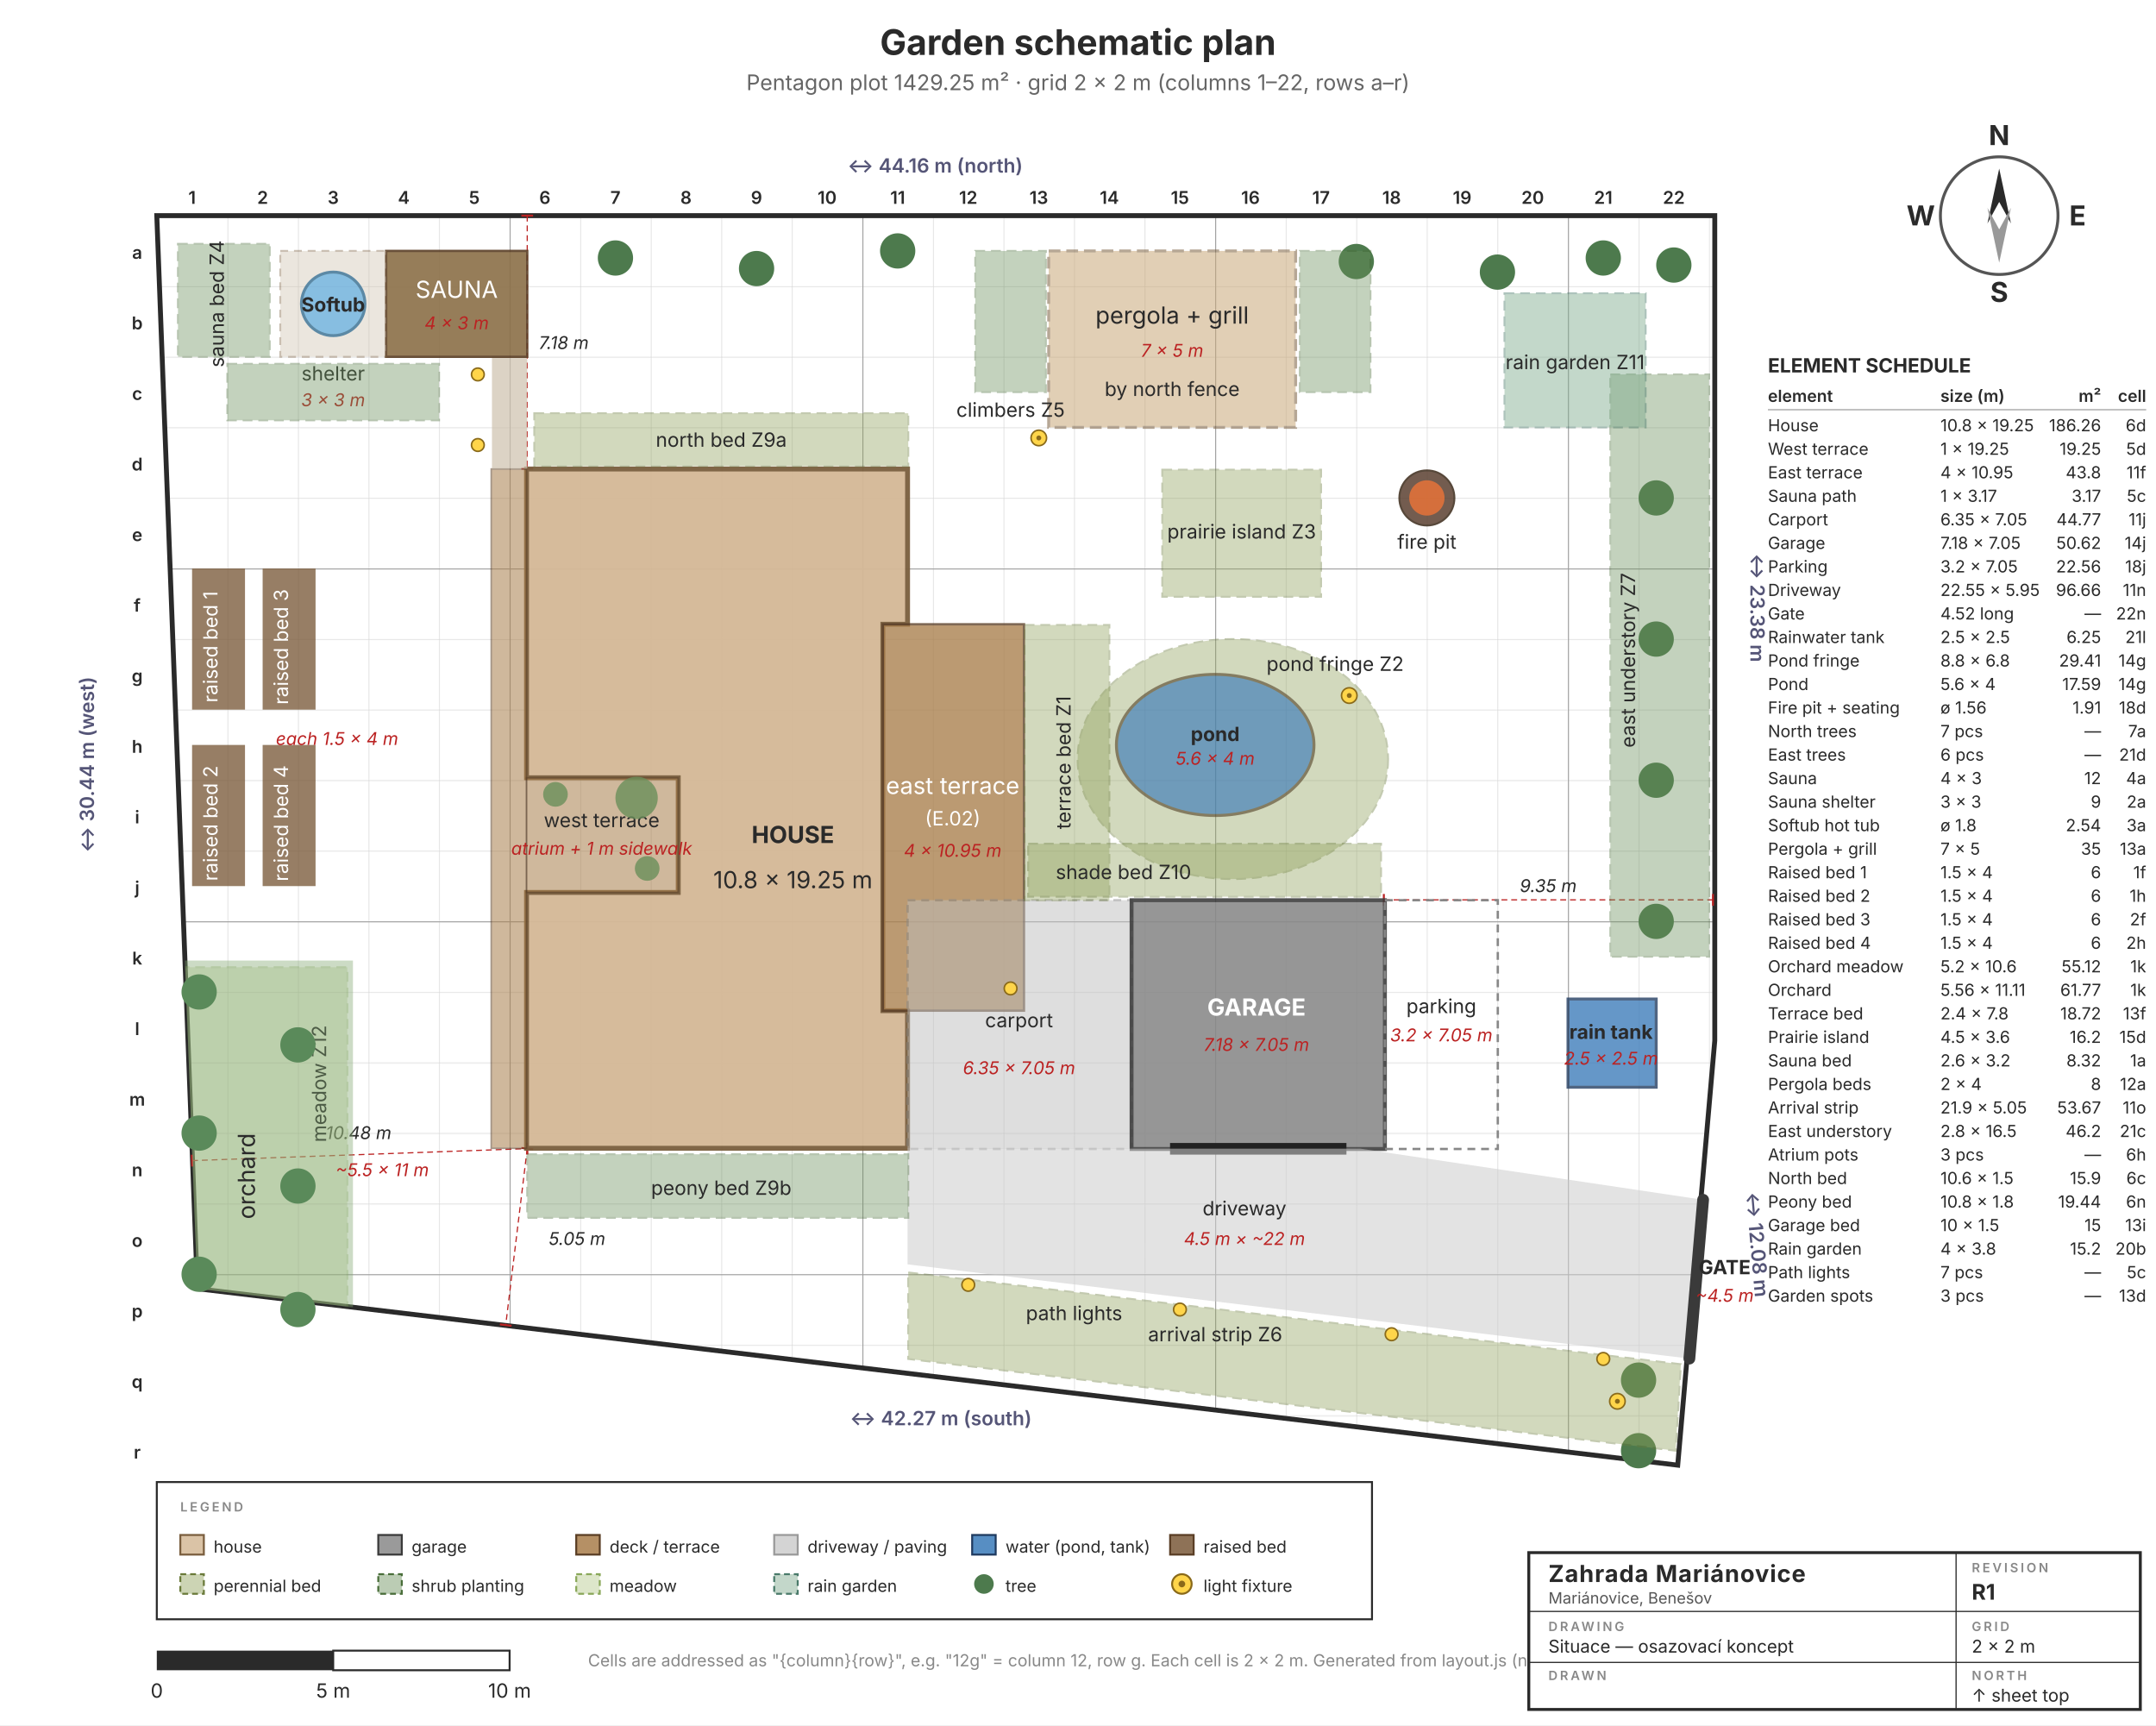
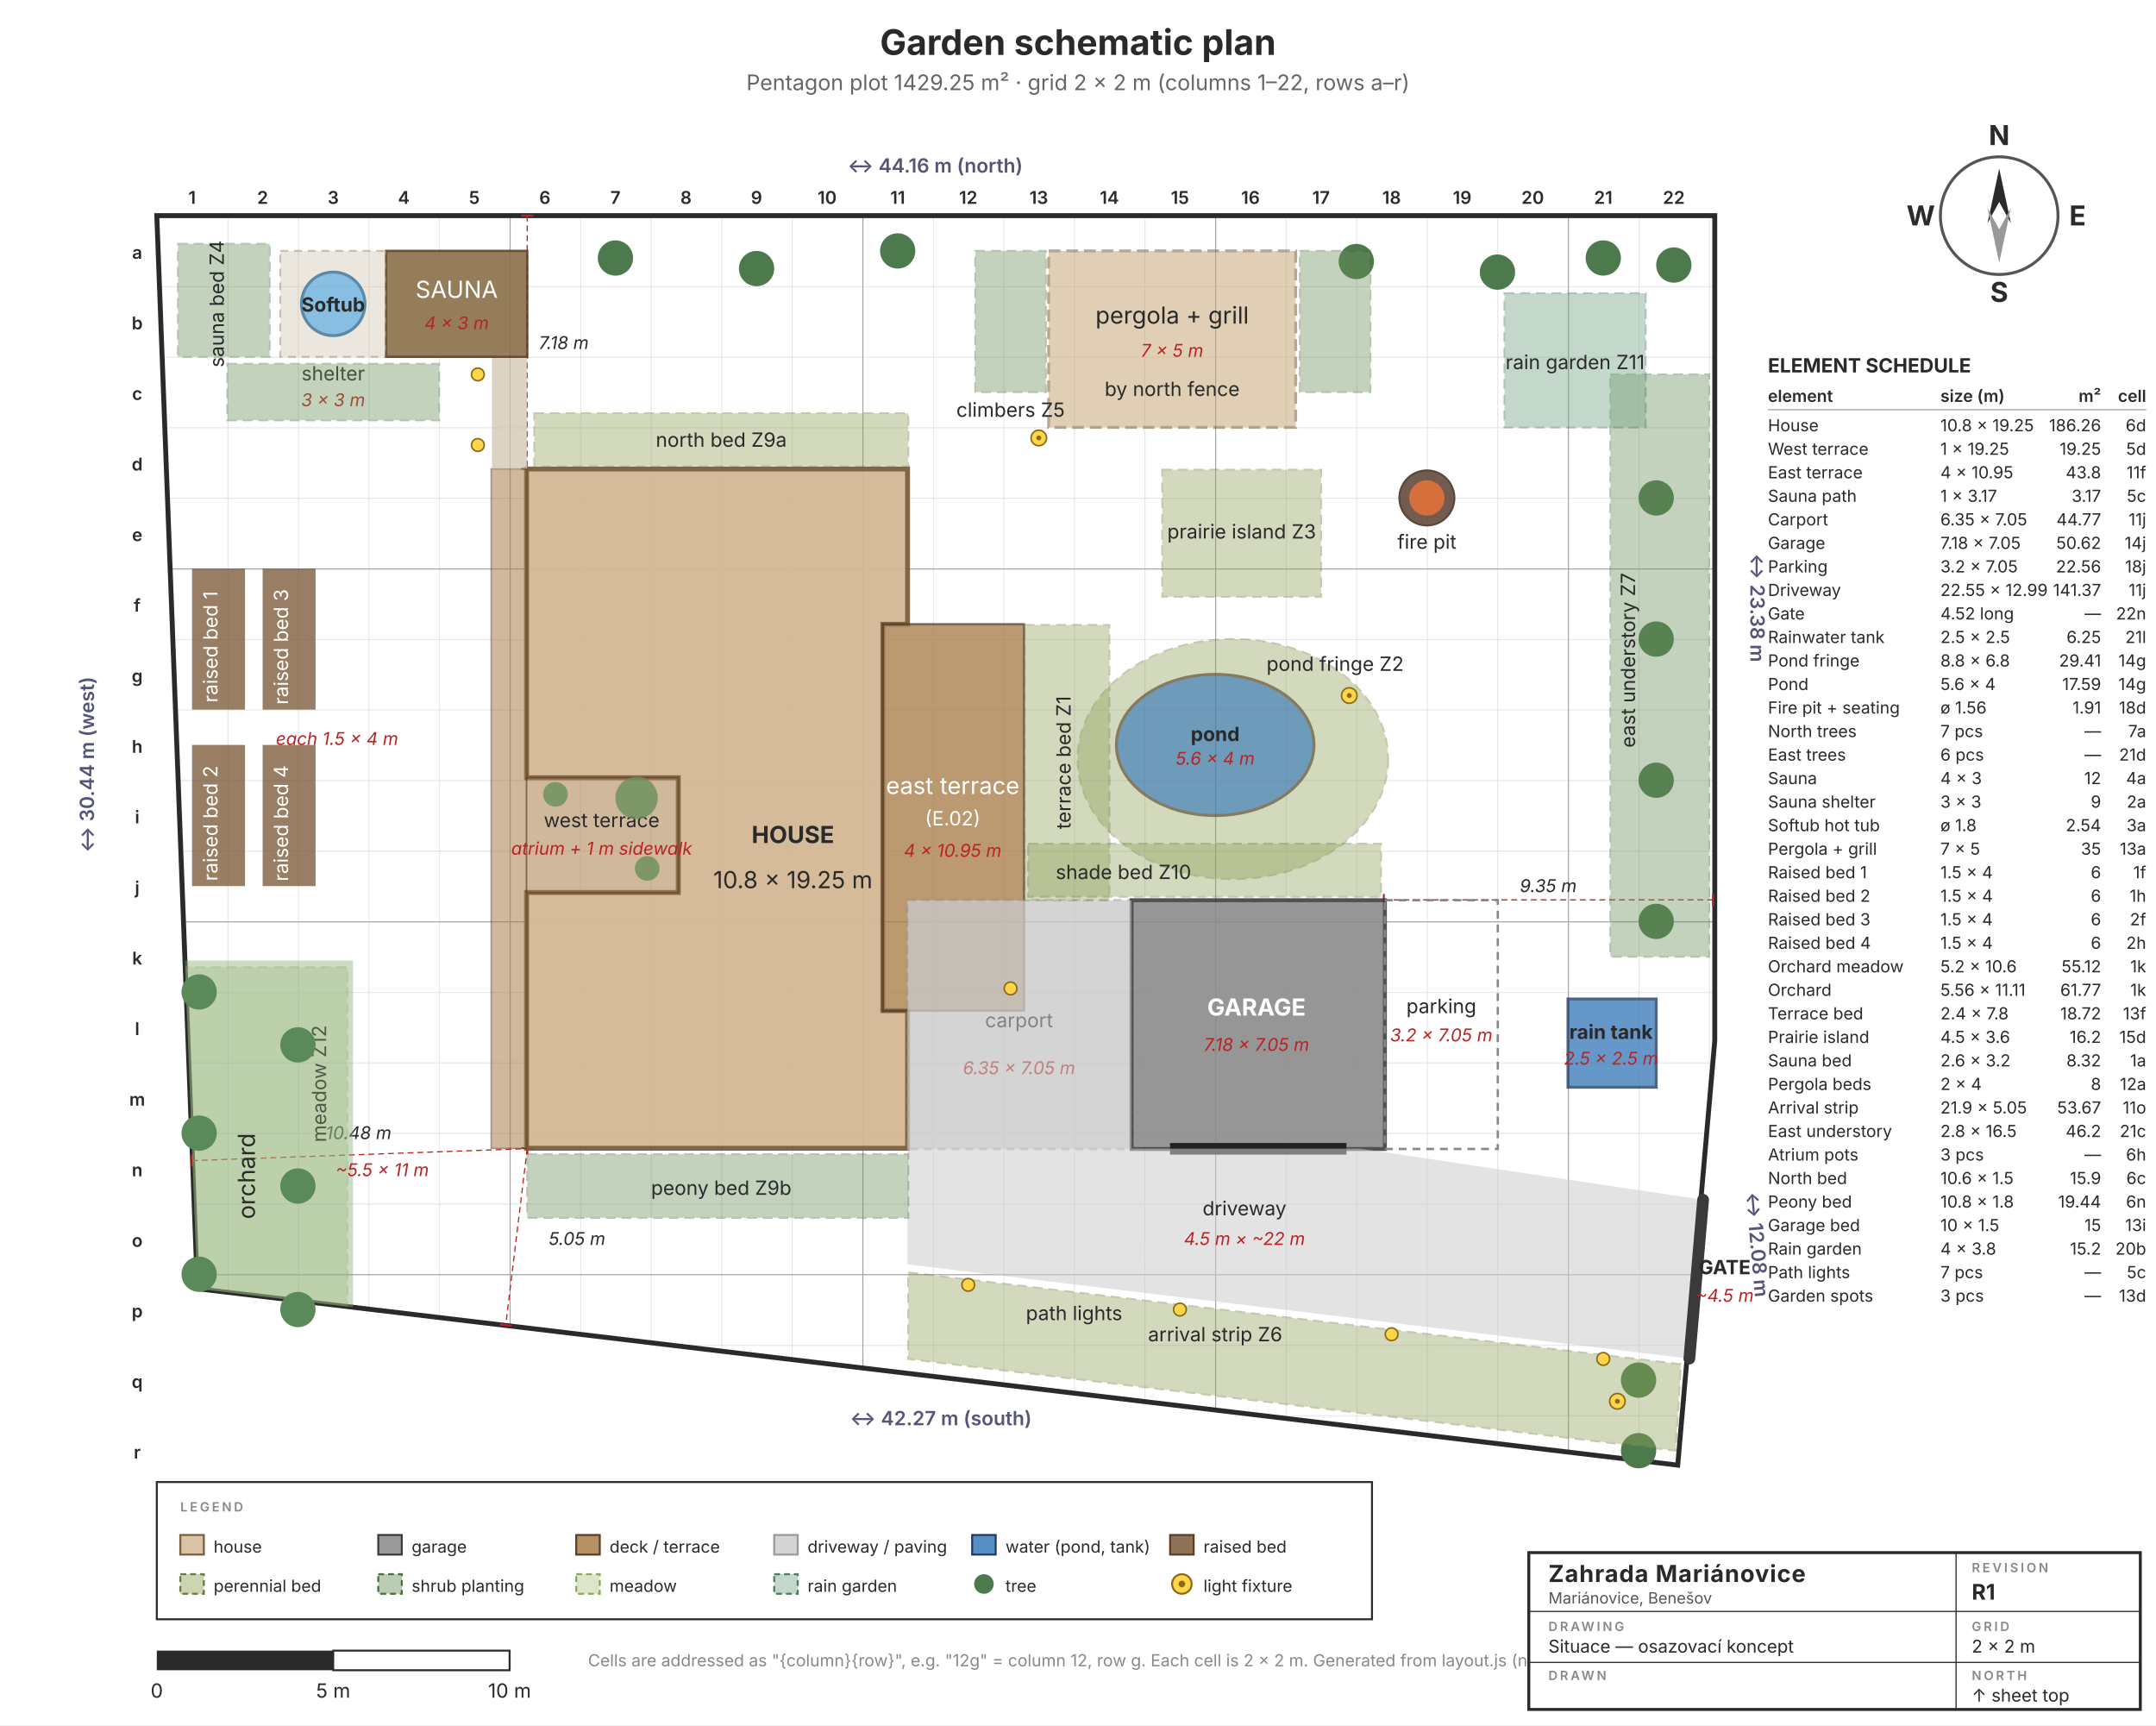
<svg xmlns="http://www.w3.org/2000/svg" viewBox="0 0 1100 880" font-family="-apple-system, BlinkMacSystemFont, sans-serif">
  <defs>
    <pattern id="cellgrid" width="36" height="36" patternUnits="userSpaceOnUse">
      <path d="M 36 0 L 0 0 0 36" fill="none" stroke="#d8d8d8" stroke-width="0.6" />
    </pattern>
    <pattern id="majorgrid" x="0" y="0" width="180" height="180" patternUnits="userSpaceOnUse">
      <rect width="180" height="180" fill="url(#cellgrid)" />
      <path d="M 180 0 L 0 0 0 180" fill="none" stroke="#a0a0a0" stroke-width="1" />
    </pattern>
    <clipPath id="plotShape">
      <polygon points="0,0 794.88,0 794.88,420.84 775.98,637.38 20.7,547.38" />
    </clipPath>
  </defs>
  <style>
    text { font-family: -apple-system, sans-serif; fill: #2a2a2a; }
    .title { font-size: 18px; font-weight: 700; text-anchor: middle; }
    .subtitle { font-size: 11px; fill: #666; text-anchor: middle; }
    .lbl { font-size: 12px; text-anchor: middle; }
    .lbl-w { font-size: 12px; text-anchor: middle; fill: white; }
    .lbl-sm { font-size: 10px; text-anchor: middle; }
    .lbl-sm-w { font-size: 10px; text-anchor: middle; fill: white; }
    .compass { font-size: 14px; font-weight: 700; text-anchor: middle; }
    .strana { font-size: 10px; fill: #557; font-weight: 600; text-anchor: middle; }
    .dim { font-size: 9px; fill: #b22; text-anchor: middle; font-style: italic; }
    .axis { font-size: 9px; fill: #555; text-anchor: middle; font-weight: 600; }
    .tb-proj { font-size: 12px; font-weight: 700; letter-spacing: 0.4px; }
    .tb-sub { font-size: 8px; fill: #555; }
    .tb-lbl { font-size: 6.5px; fill: #888; font-weight: 600; letter-spacing: 1.2px; }
    .tb-val { font-size: 9px; }
    .tb-rev { font-size: 11px; font-weight: 700; }
    .leg { font-size: 8.5px; }
    .note { font-size: 8.5px; fill: #888; }
  </style>
  <rect x="0" y="0" width="1100" height="880" fill="white" />
  <text x="550" y="28" class="title">Garden schematic plan</text>
  <text x="550" y="46" class="subtitle">Pentagon plot 1429.25 m² · grid 2 × 2 m (columns 1–22, rows a–r)</text>
  <g transform="translate(80, 110)">
    <g clip-path="url(#plotShape)">
      <rect x="-50" y="-10" width="900" height="700" fill="url(#majorgrid)" />
    </g>
    <polygon points="0,0 794.88,0 794.88,420.84 775.98,637.38 20.7,547.38" fill="none" stroke="#2a2a2a" stroke-width="2.5" />
    <g class="axis-labels" font-size="9" fill="#555" text-anchor="middle" font-weight="600">
      <text x="18" y="-6">1</text>
      <text x="54" y="-6">2</text>
      <text x="90" y="-6">3</text>
      <text x="126" y="-6">4</text>
      <text x="162" y="-6">5</text>
      <text x="198" y="-6">6</text>
      <text x="234" y="-6">7</text>
      <text x="270" y="-6">8</text>
      <text x="306" y="-6">9</text>
      <text x="342" y="-6">10</text>
      <text x="378" y="-6">11</text>
      <text x="414" y="-6">12</text>
      <text x="450" y="-6">13</text>
      <text x="486" y="-6">14</text>
      <text x="522" y="-6">15</text>
      <text x="558" y="-6">16</text>
      <text x="594" y="-6">17</text>
      <text x="630" y="-6">18</text>
      <text x="666" y="-6">19</text>
      <text x="702" y="-6">20</text>
      <text x="738" y="-6">21</text>
      <text x="774" y="-6">22</text>
    </g>
    <g class="axis-labels" font-size="9" fill="#555" text-anchor="middle" font-weight="600">
      <text x="-10" y="22">a</text>
      <text x="-10" y="58">b</text>
      <text x="-10" y="94">c</text>
      <text x="-10" y="130">d</text>
      <text x="-10" y="166">e</text>
      <text x="-10" y="202">f</text>
      <text x="-10" y="238">g</text>
      <text x="-10" y="274">h</text>
      <text x="-10" y="310">i</text>
      <text x="-10" y="346">j</text>
      <text x="-10" y="382">k</text>
      <text x="-10" y="418">l</text>
      <text x="-10" y="454">m</text>
      <text x="-10" y="490">n</text>
      <text x="-10" y="526">o</text>
      <text x="-10" y="562">p</text>
      <text x="-10" y="598">q</text>
      <text x="-10" y="634">r</text>
    </g>
    <text x="397.08" y="-21.96" class="strana">↔ 44.16 m (north)</text>
    <text x="813.06" y="199.98" class="strana" transform="rotate(90, 813.06, 199.98)">↔ 23.38 m</text>
    <text x="813.06" y="525.06" class="strana" transform="rotate(85, 813.06, 525.06)">↔ 12.08 m</text>
    <text x="399.96" y="617.04" class="strana">↔ 42.27 m (south)</text>
    <text x="-32.04" y="280.08" class="strana" transform="rotate(-90, -32.04, 280.08)">↔ 30.44 m (west)</text>
    <g stroke="#b22" stroke-width="0.6" fill="#b22">
      <line x1="189" y1="0" x2="189" y2="129.06" stroke-dasharray="3,2" />
      <line x1="186" y1="0" x2="192" y2="0" stroke-width="1" />
      <line x1="186" y1="129.06" x2="192" y2="129.06" stroke-width="1" />
      <text x="194.94" y="68.04" font-size="9" font-style="italic" stroke="none" text-anchor="start">7.18 m</text>
      <line x1="18" y1="482.04" x2="189" y2="475.92" stroke-dasharray="3,2" />
      <line x1="18.11" y1="485.04" x2="17.89" y2="479.04" stroke-width="1" />
      <line x1="189.11" y1="478.92" x2="188.89" y2="472.92" stroke-width="1" />
      <text x="102.96" y="471.06" font-size="9" font-style="italic" stroke="none" text-anchor="middle">10.48 m</text>
      <line x1="189" y1="475.92" x2="178.02" y2="565.92" stroke-dasharray="3,2" />
      <line x1="186.02" y1="475.56" x2="191.98" y2="476.28" stroke-width="1" />
      <line x1="175.04" y1="565.56" x2="181" y2="566.28" stroke-width="1" />
      <text x="199.98" y="525.06" font-size="9" font-style="italic" stroke="none" text-anchor="start">5.05 m</text>
      <line x1="626.04" y1="349.02" x2="793.98" y2="349.02" stroke-dasharray="3,2" />
      <line x1="626.04" y1="352.02" x2="626.04" y2="346.02" stroke-width="1" />
      <line x1="793.98" y1="352.02" x2="793.98" y2="346.02" stroke-width="1" />
      <text x="709.92" y="345.06" font-size="9" font-style="italic" stroke="none" text-anchor="middle">9.35 m</text>
    </g>
    <g class="el" data-id="house">
      <polygon points="188.64,129.24 383.04,129.24 383.04,208.44 370.44,208.44 370.44,405.54 383.04,405.54 383.04,475.74 188.64,475.74 188.64,345.24 266.04,345.24 266.04,286.74 188.64,286.74" fill="#d4b896" opacity="0.95" stroke="#7a5e3e" stroke-width="2.5" />
      <text x="324.54" y="320.04" class="lbl" font-size="20" font-weight="700">HOUSE</text>
      <text x="324.54" y="343.08" class="lbl">10.8 × 19.25 m</text>
    </g>
    <g class="el" data-id="westTerrace">
      <rect x="170.64" y="129.24" width="18" height="346.5" fill="#a87d4a" opacity="0.55" stroke="#5a3e25" stroke-width="0.8" />
      <rect x="188.64" y="286.74" width="77.4" height="58.5" fill="#a87d4a" opacity="0.55" stroke="#5a3e25" stroke-width="0.8" />
      <text x="226.98" y="311.94" class="lbl-sm">west terrace</text>
      <text x="226.98" y="325.98" class="dim">atrium + 1 m sidewalk</text>
    </g>
    <g class="el" data-id="eastTerrace">
      <rect x="370.44" y="208.44" width="72" height="197.1" fill="#a87d4a" opacity="0.78" stroke="#5a3e25" stroke-width="1.2" />
      <text x="406.08" y="295.02" class="lbl-w">east terrace</text>
      <text x="406.08" y="311.04" class="lbl-sm-w">(E.02)</text>
      <text x="406.08" y="327.06" class="dim" fill="#fff">4 × 10.95 m</text>
    </g>
    <g class="el" data-id="saunaPath">
      <rect x="171" y="72" width="18" height="57.06" fill="#cdc1ad" opacity="0.7" />
    </g>
    <g class="el" data-id="carport">
      <rect x="383.04" y="349.2" width="114.3" height="126.9" fill="#bdbdbd" opacity="0.5" stroke="#888" stroke-width="1.2" stroke-dasharray="4,3" />
      <text x="439.92" y="414" class="lbl-sm">carport</text>
      <text x="439.92" y="437.94" class="dim">6.35 × 7.05 m</text>
    </g>
    <g class="el" data-id="garage">
      <rect x="497.34" y="349.2" width="129.24" height="126.9" fill="#888" opacity="0.88" stroke="#3a3a3a" stroke-width="2" />
      <rect x="516.96" y="473.04" width="90" height="5.94" fill="#222" />
      <text x="561.06" y="408.06" class="lbl-w" font-size="14" font-weight="700">GARAGE</text>
      <text x="561.06" y="426.06" class="dim" fill="#fff">7.18 × 7.05 m</text>
    </g>
    <g class="el" data-id="parking">
      <rect x="626.58" y="349.2" width="57.6" height="126.9" fill="none" stroke="#888" stroke-width="1.2" stroke-dasharray="4,3" />
      <text x="655.38" y="406.8" class="lbl-sm" fill="#666">parking</text>
      <text x="655.38" y="421.2" class="dim">3.2 × 7.05 m</text>
    </g>
    <g class="el" data-id="driveway">
-       <polygon points="383.04,475.92 613.98,475.92 788.94,502.02 781.92,583.02 383.04,534.96" fill="#cccccc" opacity="0.55" />
+       <polygon points="383.04,349.2 497.34,349.2 497.34,475.92 613.98,475.92 788.94,502.02 781.92,583.02 383.04,534.96" fill="#cccccc" opacity="0.55" />
      <text x="554.94" y="509.94" class="lbl-sm">driveway</text>
      <text x="554.94" y="525.06" class="dim">4.5 m × ~22 m</text>
    </g>
    <g class="el" data-id="gate">
      <line x1="788.94" y1="502.02" x2="781.92" y2="583.02" fill="none" stroke="#3a3a3a" stroke-width="6" stroke-linecap="round" />
      <text x="799.92" y="540" class="lbl-sm" font-weight="700" text-anchor="start">GATE</text>
      <text x="799.92" y="554.04" class="dim" text-anchor="start">~4.5 m</text>
    </g>
    <g class="el" data-id="rainTank">
      <rect x="720" y="399.6" width="45" height="45" fill="#3a7ab8" opacity="0.78" stroke="#1f3a5f" stroke-width="1.5" />
      <text x="741.96" y="419.94" class="lbl-sm" fill="#fff" font-weight="700">rain tank</text>
      <text x="741.96" y="433.08" class="dim" fill="#fff">2.5 × 2.5 m</text>
    </g>
    <g class="el" data-id="pondFringe">
      <ellipse cx="549" cy="277.2" rx="79.2" ry="61.2" fill="#8fa05a" opacity="0.4" stroke="#6a7a3a" stroke-width="1" stroke-dasharray="5,3" />
      <text x="601.2" y="232.2" class="lbl-sm" fill="#3a5a28">pond fringe Z2</text>
    </g>
    <g class="el" data-id="pond">
      <ellipse cx="540" cy="270" rx="50.4" ry="36" fill="#3a7ab8" opacity="0.65" stroke="#5a4a30" stroke-width="1.5" />
      <text x="540" y="268.02" class="lbl-sm" fill="#fff" font-weight="700">pond</text>
      <text x="540" y="280.08" class="dim" fill="#fff">5.6 × 4 m</text>
    </g>
    <g class="el" data-id="firePit">
      <circle cx="648" cy="144" r="14.04" fill="#5a4030" opacity="0.85" stroke="#3a2818" stroke-width="1" />
      <circle cx="648" cy="144" r="9" fill="#ff7733" opacity="0.7" />
      <text x="648" y="169.92" class="lbl-sm" fill="#5a4828">fire pit</text>
    </g>
    <g class="el" data-id="northTrees">
      <circle cx="234" cy="21.6" r="9" fill="#4d7a4d" />
      <circle cx="306" cy="27" r="9" fill="#4d7a4d" />
      <circle cx="378" cy="18" r="9" fill="#4d7a4d" />
      <circle cx="612" cy="23.4" r="9" fill="#4d7a4d" />
      <circle cx="684" cy="28.8" r="9" fill="#4d7a4d" />
      <circle cx="738" cy="21.6" r="9" fill="#4d7a4d" />
      <circle cx="774" cy="25.2" r="9" fill="#4d7a4d" />
    </g>
    <g class="el" data-id="eastTrees">
      <circle cx="765" cy="144" r="9" fill="#4d7a4d" />
      <circle cx="765" cy="216" r="9" fill="#4d7a4d" />
      <circle cx="765" cy="288" r="9" fill="#4d7a4d" />
      <circle cx="765" cy="360" r="9" fill="#4d7a4d" />
      <circle cx="756" cy="594" r="9" fill="#4d7a4d" />
      <circle cx="756" cy="630" r="9" fill="#4d7a4d" />
    </g>
    <g class="el" data-id="sauna">
      <rect x="117" y="18" width="72" height="54" fill="#8b6f47" opacity="0.9" stroke="#5a3e25" stroke-width="1.2" />
      <text x="153" y="41.94" class="lbl-w">SAUNA</text>
      <text x="153" y="57.96" class="dim" fill="#fff">4 × 3 m</text>
    </g>
    <g class="el" data-id="saunaShelter">
      <rect x="63" y="18" width="54" height="54" fill="#cdc1ad" opacity="0.4" stroke="#7a5e3e" stroke-width="1" stroke-dasharray="4,3" />
      <text x="90" y="84.06" class="lbl-sm" fill="#5a4828">shelter</text>
      <text x="90" y="97.2" class="dim">3 × 3 m</text>
    </g>
    <g class="el" data-id="softub">
      <circle cx="90" cy="45" r="16.2" fill="#5dade2" opacity="0.7" stroke="#1f618d" stroke-width="1.5" />
      <text x="90" y="48.96" class="lbl-sm" fill="#1f3a5f" font-weight="700">Softub</text>
    </g>
    <g class="el" data-id="pergola">
      <rect x="455.04" y="18" width="126" height="90" fill="#c8a878" opacity="0.55" stroke="#7a5e3e" stroke-width="1.5" stroke-dasharray="6,3" />
      <text x="518.04" y="55.08" class="lbl">pergola + grill</text>
      <text x="518.04" y="72" class="dim">7 × 5 m</text>
      <text x="518.04" y="91.98" class="lbl-sm" fill="#5a4828">by north fence</text>
    </g>
    <g class="el" data-id="raisedBed1">
      <rect x="18" y="180" width="27" height="72" fill="#7a5a3a" opacity="0.78" />
      <text x="30.96" y="219.96" class="lbl-sm-w" transform="rotate(-90, 30.96, 219.96)">raised bed 1</text>
    </g>
    <g class="el" data-id="raisedBed2">
      <rect x="18" y="270" width="27" height="72" fill="#7a5a3a" opacity="0.78" />
      <text x="30.96" y="309.96" class="lbl-sm-w" transform="rotate(-90, 30.96, 309.96)">raised bed 2</text>
    </g>
    <g class="el" data-id="raisedBed3">
      <rect x="54" y="180" width="27" height="72" fill="#7a5a3a" opacity="0.78" />
      <text x="66.96" y="219.96" class="lbl-sm-w" transform="rotate(-90, 66.96, 219.96)">raised bed 3</text>
    </g>
    <g class="el" data-id="raisedBed4">
      <rect x="54" y="270" width="27" height="72" fill="#7a5a3a" opacity="0.78" />
      <text x="66.96" y="309.96" class="lbl-sm-w" transform="rotate(-90, 66.96, 309.96)">raised bed 4</text>
      <text x="91.98" y="270" class="dim" text-anchor="start">each 1.5 × 4 m</text>
    </g>
    <g class="el" data-id="orchardMeadow">
      <g clip-path="url(#plotShape)">
        <rect x="3.6" y="383.4" width="93.6" height="190.8" fill="#b5c98a" opacity="0.35" stroke="#8aa85a" stroke-width="1" stroke-dasharray="5,3" />
      </g>
      <text x="86.4" y="442.8" class="lbl-sm" fill="#3a5a28" transform="rotate(-90, 86.4, 442.8)">meadow Z12</text>
    </g>
    <g class="el" data-id="orchard">
      <g clip-path="url(#plotShape)">
        <rect x="0" y="379.98" width="100.08" height="199.98" fill="#7fa66f" opacity="0.4" />
      </g>
      <circle cx="21.6" cy="396" r="9" fill="#5a8a5a" />
      <circle cx="72" cy="423" r="9" fill="#5a8a5a" />
      <circle cx="21.6" cy="468" r="9" fill="#5a8a5a" />
      <circle cx="72" cy="495" r="9" fill="#5a8a5a" />
      <circle cx="21.6" cy="540" r="9" fill="#5a8a5a" />
      <circle cx="72" cy="558" r="9" fill="#5a8a5a" />
      <text x="50.04" y="489.96" class="lbl" transform="rotate(-90, 50.04, 489.96)">orchard</text>
      <text x="115.02" y="489.96" class="dim" text-anchor="start">~5.5 × 11 m</text>
    </g>
    <g class="el" data-id="bedTerrace">
      <rect x="442.8" y="208.8" width="43.2" height="140.4" fill="#8fa05a" opacity="0.4" stroke="#6a7a3a" stroke-width="1" stroke-dasharray="5,3" />
      <text x="466.2" y="279" class="lbl-sm" fill="#3a5a28" transform="rotate(-90, 466.2, 279)">terrace bed Z1</text>
    </g>
    <g class="el" data-id="prairieIsland">
      <rect x="513" y="129.6" width="81" height="64.8" fill="#8fa05a" opacity="0.4" stroke="#6a7a3a" stroke-width="1" stroke-dasharray="5,3" />
      <text x="553.5" y="164.7" class="lbl-sm" fill="#3a5a28">prairie island Z3</text>
    </g>
    <g class="el" data-id="saunaBed">
      <rect x="10.8" y="14.4" width="46.8" height="57.6" fill="#6a8e5a" opacity="0.4" stroke="#4a6e3a" stroke-width="1" stroke-dasharray="5,3" />
      <rect x="36" y="75.6" width="108" height="28.8" fill="#6a8e5a" opacity="0.4" stroke="#4a6e3a" stroke-width="1" stroke-dasharray="5,3" />
      <text x="34.2" y="45" class="lbl-sm" fill="#3a5a28" transform="rotate(-90, 34.2, 45)">sauna bed Z4</text>
    </g>
    <g class="el" data-id="pergolaBeds">
      <rect x="417.6" y="18" width="36" height="72" fill="#6a8e5a" opacity="0.4" stroke="#4a6e3a" stroke-width="1" stroke-dasharray="5,3" />
      <rect x="583.2" y="18" width="36" height="72" fill="#6a8e5a" opacity="0.4" stroke="#4a6e3a" stroke-width="1" stroke-dasharray="5,3" />
      <text x="435.6" y="102.6" class="lbl-sm" fill="#3a5a28">climbers Z5</text>
    </g>
    <g class="el" data-id="arrivalStrip">
      <polygon points="383.4,539.1 777.6,585.9 774.9,630 383.4,583.2" fill="#8fa05a" opacity="0.4" stroke="#6a7a3a" stroke-width="1" stroke-dasharray="5,3" />
      <text x="540" y="574.2" class="lbl-sm" fill="#3a5a28">arrival strip Z6</text>
    </g>
    <g class="el" data-id="eastUnderstory">
      <rect x="741.6" y="81" width="50.4" height="297" fill="#6a8e5a" opacity="0.4" stroke="#4a6e3a" stroke-width="1" stroke-dasharray="5,3" />
      <text x="754.2" y="226.8" class="lbl-sm" fill="#3a5a28" transform="rotate(-90, 754.2, 226.8)">east understory Z7</text>
    </g>
    <g class="el" data-id="atriumPots">
      <circle cx="203.4" cy="295.2" r="6.3" fill="#6a8e5a" opacity="0.8" />
      <circle cx="244.8" cy="297" r="10.8" fill="#6a8e5a" opacity="0.8" />
      <circle cx="250.2" cy="333" r="6.3" fill="#6a8e5a" opacity="0.8" />
    </g>
    <g class="el" data-id="northFoundation">
      <rect x="192.6" y="100.8" width="190.8" height="27" fill="#8fa05a" opacity="0.4" stroke="#6a7a3a" stroke-width="1" stroke-dasharray="5,3" />
      <text x="288" y="117.9" class="lbl-sm" fill="#3a5a28">north bed Z9a</text>
    </g>
    <g class="el" data-id="southFoundation">
      <rect x="189" y="478.8" width="194.4" height="32.4" fill="#6a8e5a" opacity="0.4" stroke="#4a6e3a" stroke-width="1" stroke-dasharray="5,3" />
      <text x="288" y="499.5" class="lbl-sm" fill="#3a5a28">peony bed Z9b</text>
    </g>
    <g class="el" data-id="garageFaceBed">
      <rect x="444.6" y="320.4" width="180" height="27" fill="#8fa05a" opacity="0.4" stroke="#6a7a3a" stroke-width="1" stroke-dasharray="5,3" />
      <text x="493.2" y="338.4" class="lbl-sm" fill="#3a5a28">shade bed Z10</text>
    </g>
    <g class="el" data-id="rainGarden">
      <rect x="687.6" y="39.6" width="72" height="68.4" fill="#7aa88a" opacity="0.45" stroke="#4a7a6a" stroke-width="1" stroke-dasharray="5,3" />
      <text x="723.6" y="78.3" class="lbl-sm" fill="#3a5a28">rain garden Z11</text>
    </g>
    <g class="el" data-id="pathLights">
      <circle cx="414" cy="545.4" r="3.24" fill="#ffd54a" stroke="#8a6a1a" stroke-width="0.8" />
      <circle cx="522" cy="558" r="3.24" fill="#ffd54a" stroke="#8a6a1a" stroke-width="0.8" />
      <circle cx="630" cy="570.6" r="3.24" fill="#ffd54a" stroke="#8a6a1a" stroke-width="0.8" />
      <circle cx="738" cy="583.2" r="3.24" fill="#ffd54a" stroke="#8a6a1a" stroke-width="0.8" />
      <circle cx="163.8" cy="81" r="3.24" fill="#ffd54a" stroke="#8a6a1a" stroke-width="0.8" />
      <circle cx="163.8" cy="117" r="3.24" fill="#ffd54a" stroke="#8a6a1a" stroke-width="0.8" />
      <circle cx="435.6" cy="394.2" r="3.24" fill="#ffd54a" stroke="#8a6a1a" stroke-width="0.8" />
      <text x="468" y="563.4" class="lbl-sm" fill="#8a6a1a">path lights</text>
    </g>
    <g class="el" data-id="gardenSpots">
      <circle cx="745.2" cy="604.8" r="3.96" fill="#ffd54a" stroke="#8a6a1a" stroke-width="0.8" />
      <circle cx="745.2" cy="604.8" r="1.26" fill="#8a6a1a" />
      <circle cx="608.4" cy="244.8" r="3.96" fill="#ffd54a" stroke="#8a6a1a" stroke-width="0.8" />
      <circle cx="608.4" cy="244.8" r="1.26" fill="#8a6a1a" />
      <circle cx="450" cy="113.4" r="3.96" fill="#ffd54a" stroke="#8a6a1a" stroke-width="0.8" />
      <circle cx="450" cy="113.4" r="1.26" fill="#8a6a1a" />
    </g>
  </g>
  <g transform="translate(1020, 110)">
    <circle cx="0" cy="0" r="30" fill="white" stroke="#555" stroke-width="1.5" />
    <path d="M 0 -24 L 6 4 L 0 -7 L -6 4 Z" fill="#2a2a2a" />
    <path d="M 0 7 L 6 -4 L 0 24 L -6 -4 Z" fill="#999" />
    <text x="0" y="-36" class="compass">N</text>
    <text x="0" y="44" class="compass">S</text>
    <text x="-40" y="5" class="compass">W</text>
    <text x="40" y="5" class="compass">E</text>
  </g>
  <g transform="translate(902, 190)" font-size="8.5" fill="#2a2a2a">
    <text x="0" y="0" font-weight="700" font-size="10">ELEMENT SCHEDULE</text>
    <text x="0" y="15" fill="#555" font-weight="600">element</text>
    <text x="88" y="15" fill="#555" font-weight="600">size (m)</text>
    <text x="170" y="15" fill="#555" font-weight="600" text-anchor="end">m²</text>
    <text x="193" y="15" fill="#555" font-weight="600" text-anchor="end">cell</text>
    <line x1="0" y1="19" x2="193" y2="19" stroke="#bbb" stroke-width="0.8" />
    <text x="0" y="30">House</text>
    <text x="88" y="30">10.8 × 19.25</text>
    <text x="170" y="30" text-anchor="end">186.26</text>
    <text x="193" y="30" text-anchor="end">6d</text>
    <text x="0" y="42">West terrace</text>
    <text x="88" y="42">1 × 19.25</text>
    <text x="170" y="42" text-anchor="end">19.25</text>
    <text x="193" y="42" text-anchor="end">5d</text>
    <text x="0" y="54">East terrace</text>
    <text x="88" y="54">4 × 10.95</text>
    <text x="170" y="54" text-anchor="end">43.8</text>
    <text x="193" y="54" text-anchor="end">11f</text>
    <text x="0" y="66">Sauna path</text>
    <text x="88" y="66">1 × 3.17</text>
    <text x="170" y="66" text-anchor="end">3.17</text>
    <text x="193" y="66" text-anchor="end">5c</text>
    <text x="0" y="78">Carport</text>
    <text x="88" y="78">6.35 × 7.05</text>
    <text x="170" y="78" text-anchor="end">44.77</text>
    <text x="193" y="78" text-anchor="end">11j</text>
    <text x="0" y="90">Garage</text>
    <text x="88" y="90">7.18 × 7.05</text>
    <text x="170" y="90" text-anchor="end">50.62</text>
    <text x="193" y="90" text-anchor="end">14j</text>
    <text x="0" y="102">Parking</text>
    <text x="88" y="102">3.2 × 7.05</text>
    <text x="170" y="102" text-anchor="end">22.56</text>
    <text x="193" y="102" text-anchor="end">18j</text>
    <text x="0" y="114">Driveway</text>
-     <text x="88" y="114">22.55 × 5.95</text>
-     <text x="170" y="114" text-anchor="end">96.66</text>
-     <text x="193" y="114" text-anchor="end">11n</text>
+     <text x="88" y="114">22.55 × 12.99</text>
+     <text x="170" y="114" text-anchor="end">141.37</text>
+     <text x="193" y="114" text-anchor="end">11j</text>
    <text x="0" y="126">Gate</text>
    <text x="88" y="126">4.52 long</text>
    <text x="170" y="126" text-anchor="end">—</text>
    <text x="193" y="126" text-anchor="end">22n</text>
    <text x="0" y="138">Rainwater tank</text>
    <text x="88" y="138">2.5 × 2.5</text>
    <text x="170" y="138" text-anchor="end">6.25</text>
    <text x="193" y="138" text-anchor="end">21l</text>
    <text x="0" y="150">Pond fringe</text>
    <text x="88" y="150">8.8 × 6.8</text>
    <text x="170" y="150" text-anchor="end">29.41</text>
    <text x="193" y="150" text-anchor="end">14g</text>
    <text x="0" y="162">Pond</text>
    <text x="88" y="162">5.6 × 4</text>
    <text x="170" y="162" text-anchor="end">17.59</text>
    <text x="193" y="162" text-anchor="end">14g</text>
    <text x="0" y="174">Fire pit + seating</text>
    <text x="88" y="174">ø 1.56</text>
    <text x="170" y="174" text-anchor="end">1.91</text>
    <text x="193" y="174" text-anchor="end">18d</text>
    <text x="0" y="186">North trees</text>
    <text x="88" y="186">7 pcs</text>
    <text x="170" y="186" text-anchor="end">—</text>
    <text x="193" y="186" text-anchor="end">7a</text>
    <text x="0" y="198">East trees</text>
    <text x="88" y="198">6 pcs</text>
    <text x="170" y="198" text-anchor="end">—</text>
    <text x="193" y="198" text-anchor="end">21d</text>
    <text x="0" y="210">Sauna</text>
    <text x="88" y="210">4 × 3</text>
    <text x="170" y="210" text-anchor="end">12</text>
    <text x="193" y="210" text-anchor="end">4a</text>
    <text x="0" y="222">Sauna shelter</text>
    <text x="88" y="222">3 × 3</text>
    <text x="170" y="222" text-anchor="end">9</text>
    <text x="193" y="222" text-anchor="end">2a</text>
    <text x="0" y="234">Softub hot tub</text>
    <text x="88" y="234">ø 1.8</text>
    <text x="170" y="234" text-anchor="end">2.54</text>
    <text x="193" y="234" text-anchor="end">3a</text>
    <text x="0" y="246">Pergola + grill</text>
    <text x="88" y="246">7 × 5</text>
    <text x="170" y="246" text-anchor="end">35</text>
    <text x="193" y="246" text-anchor="end">13a</text>
    <text x="0" y="258">Raised bed 1</text>
    <text x="88" y="258">1.5 × 4</text>
    <text x="170" y="258" text-anchor="end">6</text>
    <text x="193" y="258" text-anchor="end">1f</text>
    <text x="0" y="270">Raised bed 2</text>
    <text x="88" y="270">1.5 × 4</text>
    <text x="170" y="270" text-anchor="end">6</text>
    <text x="193" y="270" text-anchor="end">1h</text>
    <text x="0" y="282">Raised bed 3</text>
    <text x="88" y="282">1.5 × 4</text>
    <text x="170" y="282" text-anchor="end">6</text>
    <text x="193" y="282" text-anchor="end">2f</text>
    <text x="0" y="294">Raised bed 4</text>
    <text x="88" y="294">1.5 × 4</text>
    <text x="170" y="294" text-anchor="end">6</text>
    <text x="193" y="294" text-anchor="end">2h</text>
    <text x="0" y="306">Orchard meadow</text>
    <text x="88" y="306">5.2 × 10.6</text>
    <text x="170" y="306" text-anchor="end">55.12</text>
    <text x="193" y="306" text-anchor="end">1k</text>
    <text x="0" y="318">Orchard</text>
    <text x="88" y="318">5.56 × 11.11</text>
    <text x="170" y="318" text-anchor="end">61.77</text>
    <text x="193" y="318" text-anchor="end">1k</text>
    <text x="0" y="330">Terrace bed</text>
    <text x="88" y="330">2.4 × 7.8</text>
    <text x="170" y="330" text-anchor="end">18.72</text>
    <text x="193" y="330" text-anchor="end">13f</text>
    <text x="0" y="342">Prairie island</text>
    <text x="88" y="342">4.5 × 3.6</text>
    <text x="170" y="342" text-anchor="end">16.2</text>
    <text x="193" y="342" text-anchor="end">15d</text>
    <text x="0" y="354">Sauna bed</text>
    <text x="88" y="354">2.6 × 3.2</text>
    <text x="170" y="354" text-anchor="end">8.32</text>
    <text x="193" y="354" text-anchor="end">1a</text>
    <text x="0" y="366">Pergola beds</text>
    <text x="88" y="366">2 × 4</text>
    <text x="170" y="366" text-anchor="end">8</text>
    <text x="193" y="366" text-anchor="end">12a</text>
    <text x="0" y="378">Arrival strip</text>
    <text x="88" y="378">21.9 × 5.05</text>
    <text x="170" y="378" text-anchor="end">53.67</text>
    <text x="193" y="378" text-anchor="end">11o</text>
    <text x="0" y="390">East understory</text>
    <text x="88" y="390">2.8 × 16.5</text>
    <text x="170" y="390" text-anchor="end">46.2</text>
    <text x="193" y="390" text-anchor="end">21c</text>
    <text x="0" y="402">Atrium pots</text>
    <text x="88" y="402">3 pcs</text>
    <text x="170" y="402" text-anchor="end">—</text>
    <text x="193" y="402" text-anchor="end">6h</text>
    <text x="0" y="414">North bed</text>
    <text x="88" y="414">10.6 × 1.5</text>
    <text x="170" y="414" text-anchor="end">15.9</text>
    <text x="193" y="414" text-anchor="end">6c</text>
    <text x="0" y="426">Peony bed</text>
    <text x="88" y="426">10.8 × 1.8</text>
    <text x="170" y="426" text-anchor="end">19.44</text>
    <text x="193" y="426" text-anchor="end">6n</text>
    <text x="0" y="438">Garage bed</text>
    <text x="88" y="438">10 × 1.5</text>
    <text x="170" y="438" text-anchor="end">15</text>
    <text x="193" y="438" text-anchor="end">13i</text>
    <text x="0" y="450">Rain garden</text>
    <text x="88" y="450">4 × 3.8</text>
    <text x="170" y="450" text-anchor="end">15.2</text>
    <text x="193" y="450" text-anchor="end">20b</text>
    <text x="0" y="462">Path lights</text>
    <text x="88" y="462">7 pcs</text>
    <text x="170" y="462" text-anchor="end">—</text>
    <text x="193" y="462" text-anchor="end">5c</text>
    <text x="0" y="474">Garden spots</text>
    <text x="88" y="474">3 pcs</text>
    <text x="170" y="474" text-anchor="end">—</text>
    <text x="193" y="474" text-anchor="end">13d</text>
  </g>
  <g>
    <rect x="80" y="756" width="620" height="70" fill="white" stroke="#2a2a2a" stroke-width="1" />
    <text x="92" y="771" class="tb-lbl">LEGEND</text>
    <rect x="92" y="783" width="12" height="10" fill="#d4b896" fill-opacity="0.85" stroke="#7a5e3e" stroke-width="1" />
    <text x="109" y="792" class="leg">house</text>
    <rect x="193" y="783" width="12" height="10" fill="#888888" fill-opacity="0.85" stroke="#3a3a3a" stroke-width="1" />
    <text x="210" y="792" class="leg">garage</text>
    <rect x="294" y="783" width="12" height="10" fill="#a87d4a" fill-opacity="0.85" stroke="#5a3e25" stroke-width="1" />
    <text x="311" y="792" class="leg">deck / terrace</text>
    <rect x="395" y="783" width="12" height="10" fill="#cccccc" fill-opacity="0.85" stroke="#9a9a9a" stroke-width="1" />
    <text x="412" y="792" class="leg">driveway / paving</text>
    <rect x="496" y="783" width="12" height="10" fill="#3a7ab8" fill-opacity="0.85" stroke="#1f3a5f" stroke-width="1" />
    <text x="513" y="792" class="leg">water (pond, tank)</text>
    <rect x="597" y="783" width="12" height="10" fill="#7a5a3a" fill-opacity="0.85" stroke="#5a3e25" stroke-width="1" />
    <text x="614" y="792" class="leg">raised bed</text>
    <rect x="92" y="803" width="12" height="10" fill="#8fa05a" fill-opacity="0.45" stroke="#6a7a3a" stroke-width="1" stroke-dasharray="3,2" />
    <text x="109" y="812" class="leg">perennial bed</text>
    <rect x="193" y="803" width="12" height="10" fill="#6a8e5a" fill-opacity="0.45" stroke="#4a6e3a" stroke-width="1" stroke-dasharray="3,2" />
    <text x="210" y="812" class="leg">shrub planting</text>
    <rect x="294" y="803" width="12" height="10" fill="#b5c98a" fill-opacity="0.45" stroke="#8aa85a" stroke-width="1" stroke-dasharray="3,2" />
    <text x="311" y="812" class="leg">meadow</text>
    <rect x="395" y="803" width="12" height="10" fill="#7aa88a" fill-opacity="0.45" stroke="#4a7a6a" stroke-width="1" stroke-dasharray="3,2" />
    <text x="412" y="812" class="leg">rain garden</text>
    <circle cx="502" cy="808" r="5" fill="#4d7a4d" />
    <text x="513" y="812" class="leg">tree</text>
    <circle cx="603" cy="808" r="5" fill="#ffd54a" stroke="#8a6a1a" stroke-width="1" />
    <circle cx="603" cy="808" r="1.7" fill="#8a6a1a" />
    <text x="614" y="812" class="leg">light fixture</text>
  </g>
  <g transform="translate(80, 842)">
    <rect x="0" y="0" width="90" height="10" fill="#2a2a2a" />
    <rect x="90" y="0" width="90" height="10" fill="white" stroke="#2a2a2a" stroke-width="1" />
    <text x="0" y="24" class="lbl-sm" text-anchor="start">0</text>
    <text x="90" y="24" class="lbl-sm">5 m</text>
    <text x="180" y="24" class="lbl-sm">10 m</text>
  </g>
  <text x="300" y="850" class="note">Cells are addressed as "{column}{row}", e.g. "12g" = column 12, row g. Each cell is 2 × 2 m. Generated from layout.js (node generate-svg.js).</text>
  <g>
    <rect x="780" y="792" width="312" height="80" fill="white" stroke="#2a2a2a" stroke-width="1.5" />
    <line x1="780" y1="822" x2="1092" y2="822" stroke="#2a2a2a" stroke-width="0.6" />
    <line x1="780" y1="848" x2="1092" y2="848" stroke="#2a2a2a" stroke-width="0.6" />
    <line x1="998" y1="792" x2="998" y2="872" stroke="#2a2a2a" stroke-width="0.6" />
    <text x="790" y="807" class="tb-proj">Zahrada Mariánovice</text>
    <text x="790" y="818" class="tb-sub">Mariánovice, Benešov</text>
    <text x="1006" y="802" class="tb-lbl">REVISION</text>
    <text x="1006" y="816" class="tb-rev">R1</text>
    <text x="790" y="832" class="tb-lbl">DRAWING</text>
    <text x="790" y="843" class="tb-val">Situace — osazovací koncept</text>
    <text x="1006" y="832" class="tb-lbl">GRID</text>
    <text x="1006" y="843" class="tb-val">2 × 2 m</text>
    <text x="790" y="857" class="tb-lbl">DRAWN</text>
    <text x="790" y="868" class="tb-val" />
    <text x="1006" y="857" class="tb-lbl">NORTH</text>
    <text x="1006" y="868" class="tb-val">↑ sheet top</text>
  </g>
</svg>
